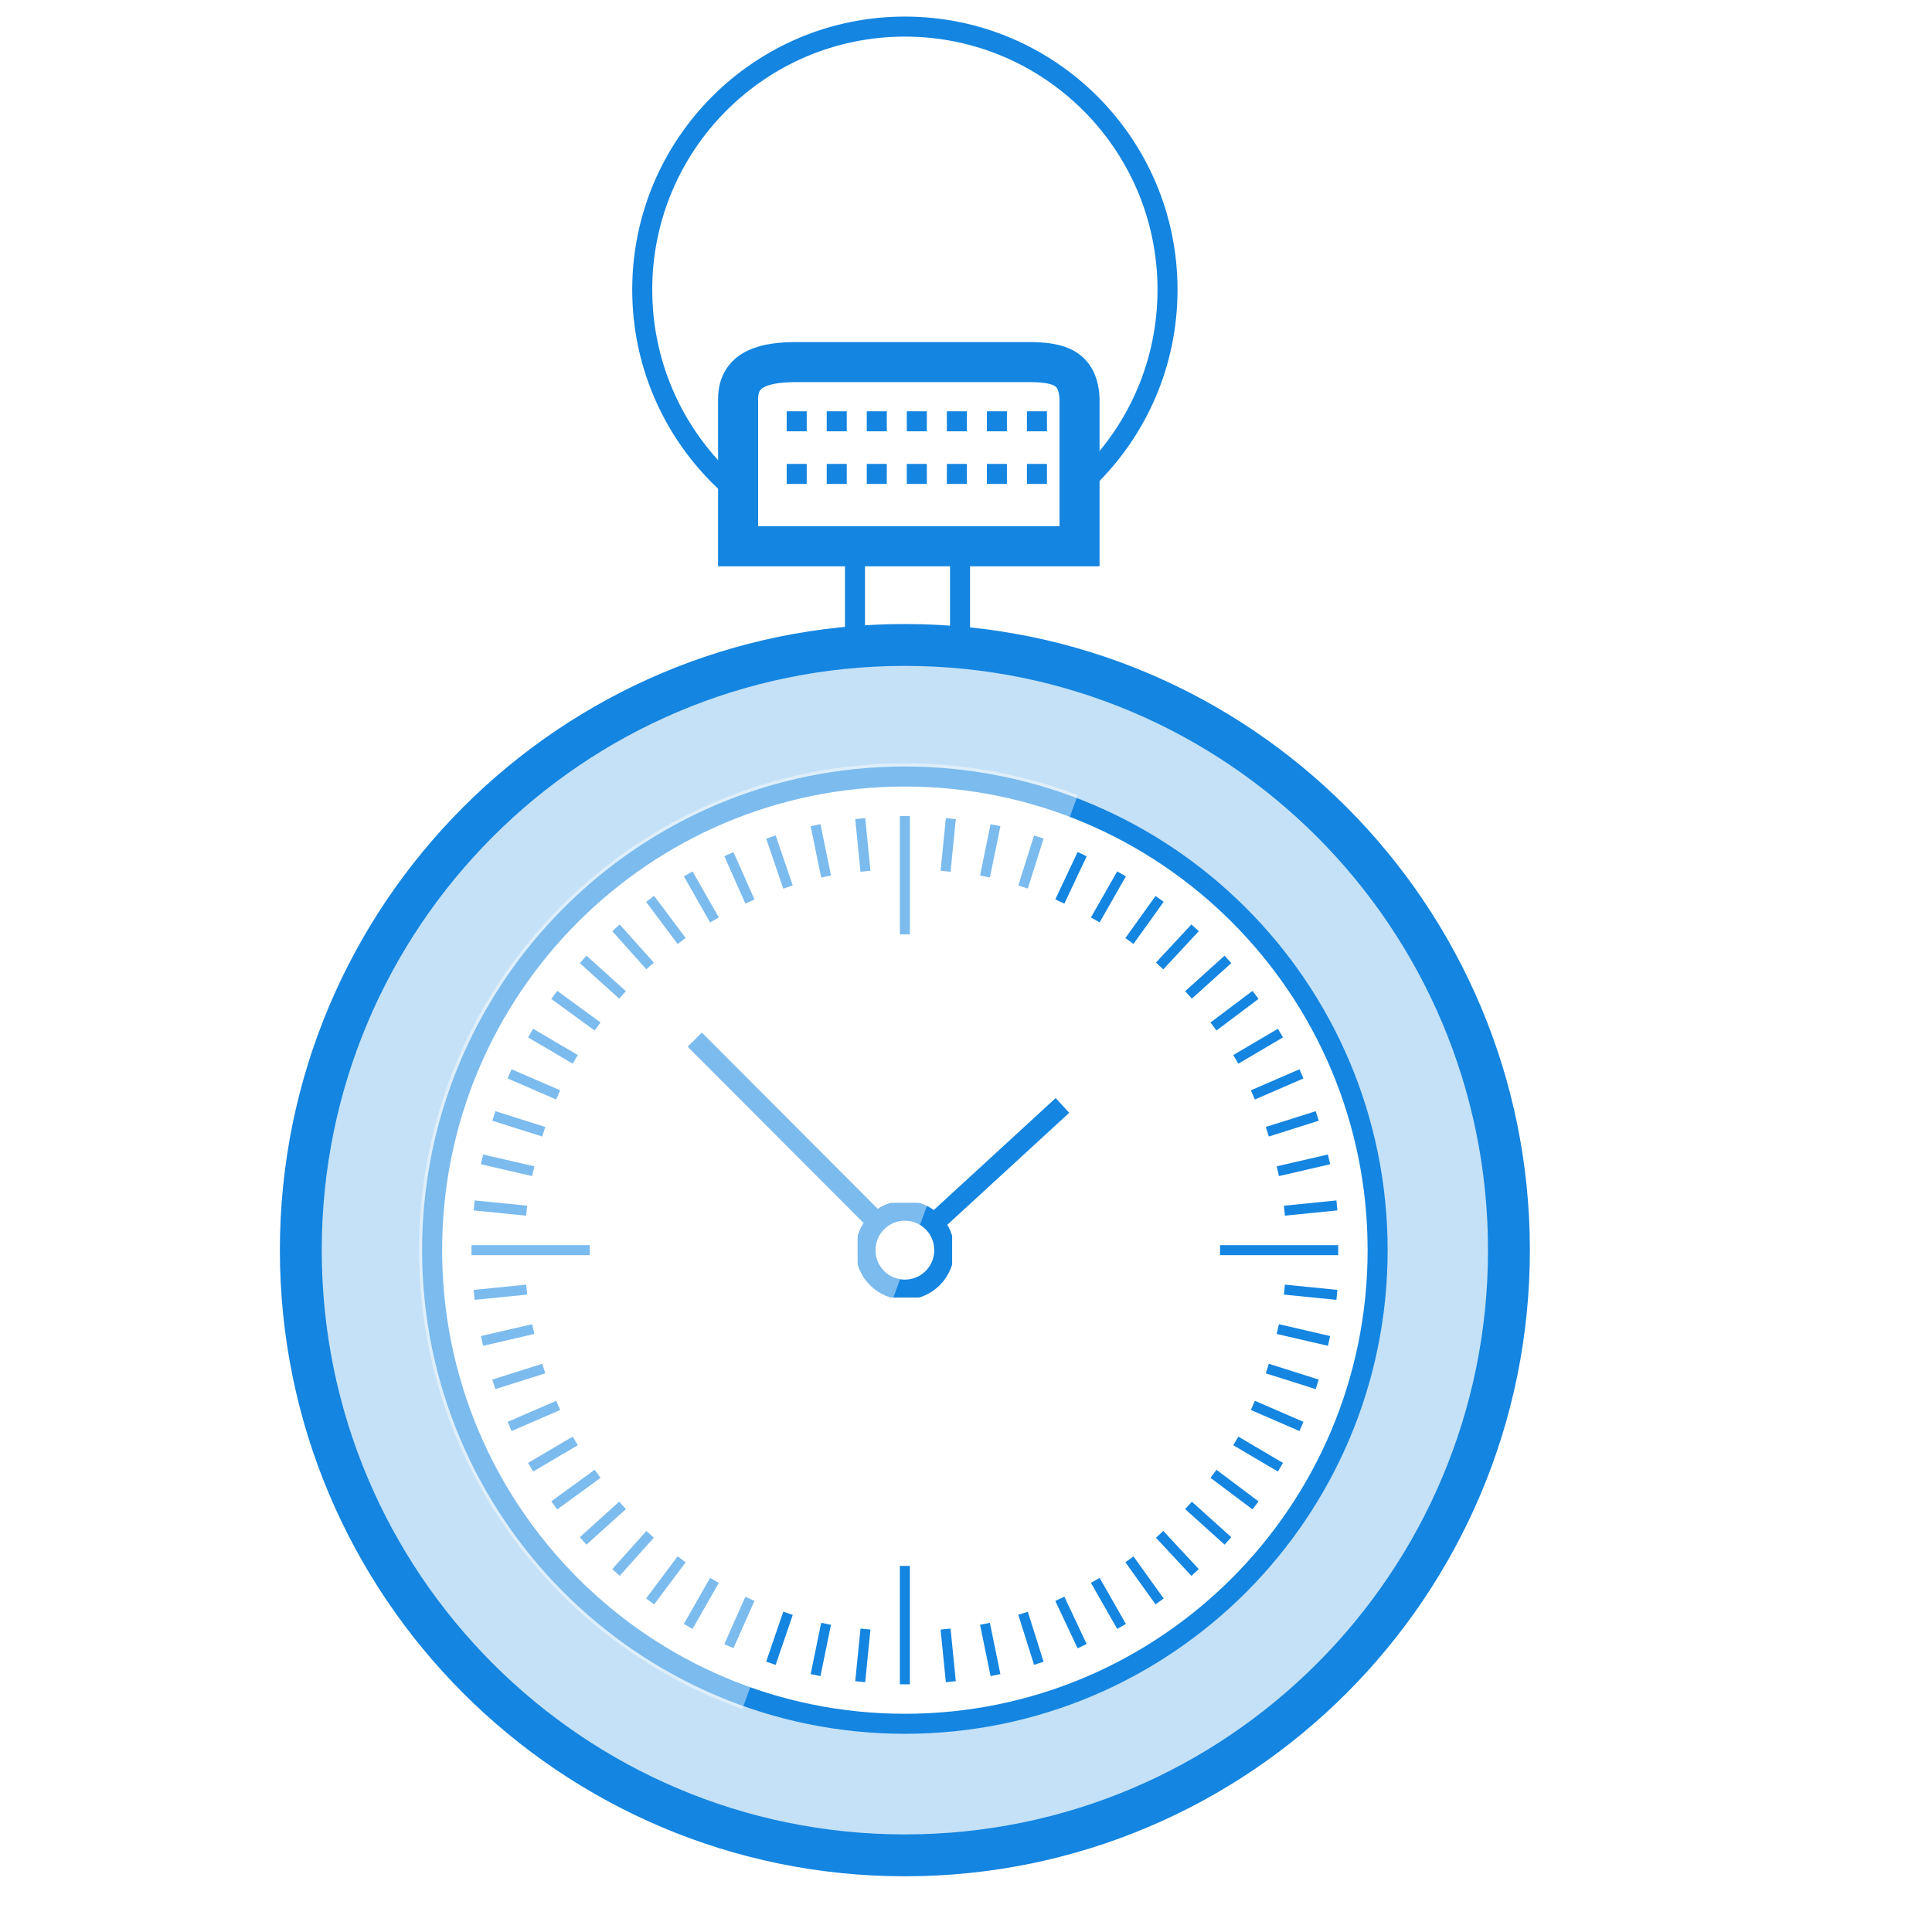
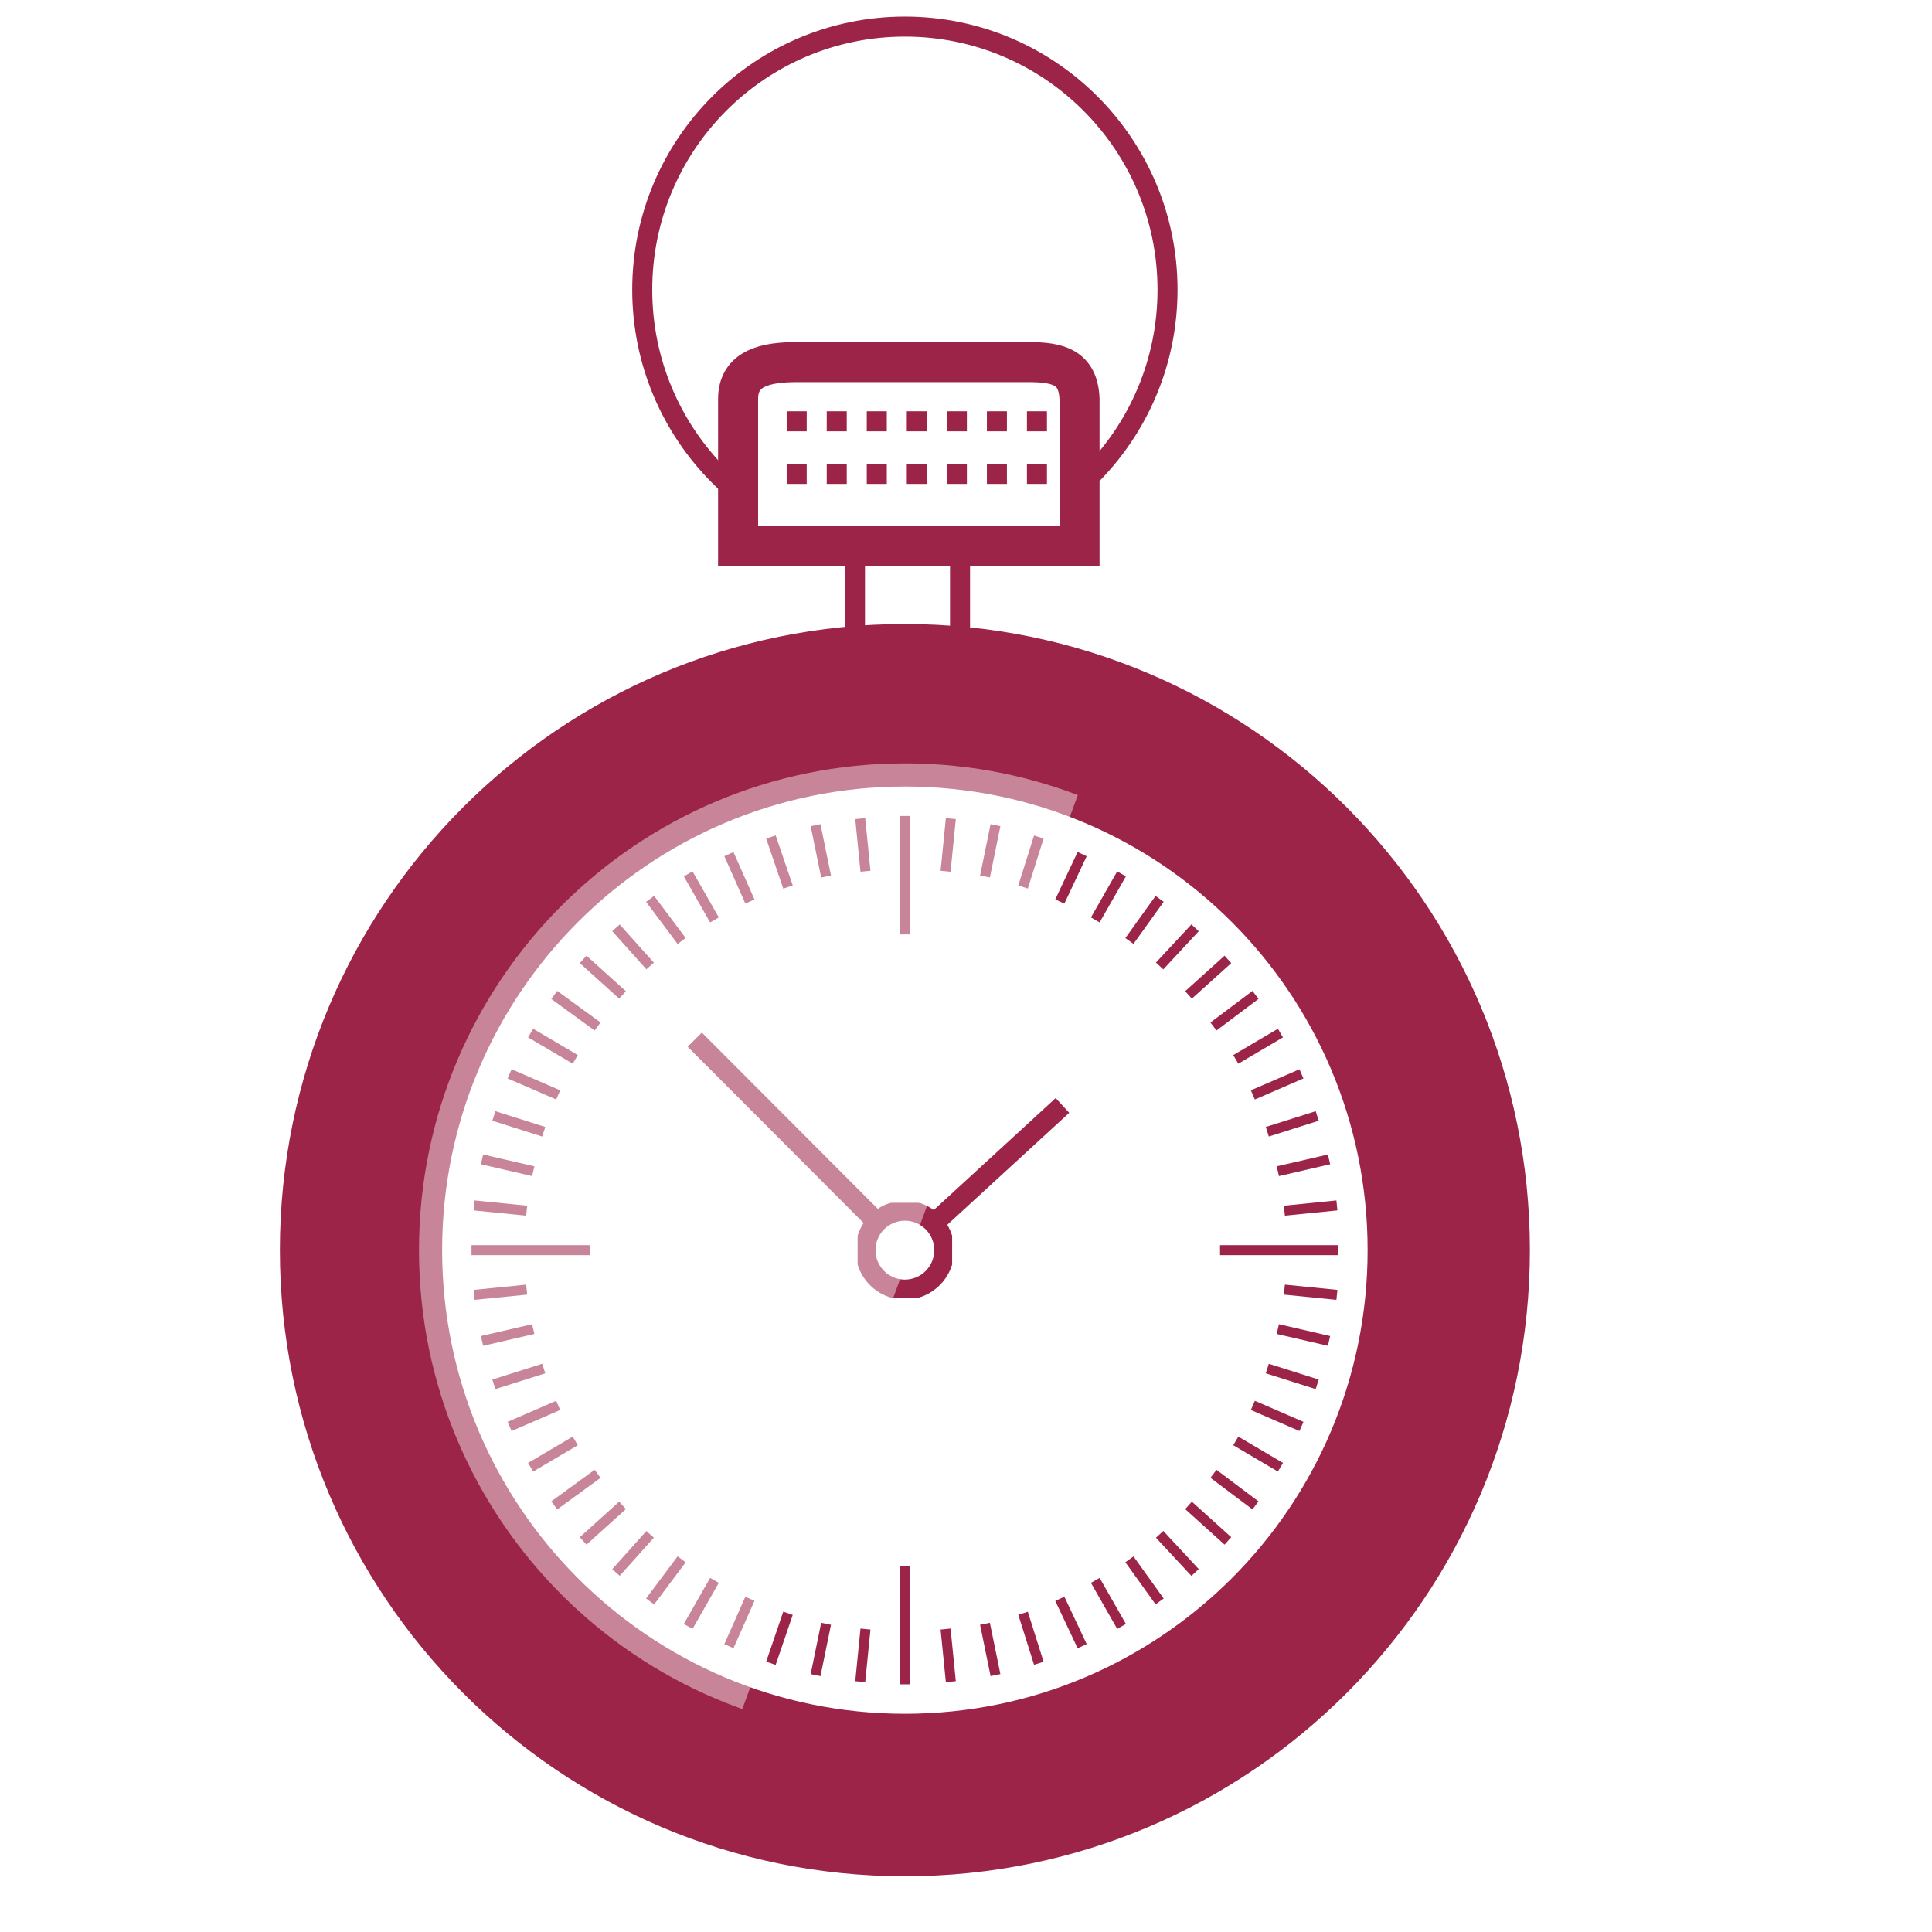
<svg xmlns="http://www.w3.org/2000/svg" xmlns:xlink="http://www.w3.org/1999/xlink" width="193px" height="193px" viewBox="0 0 193 193" version="1.1">
  <defs>
    <ellipse id="path-1" cx="49.587" cy="49.286" rx="48.538" ry="48.629" />
    <ellipse id="path-3" cx="49.587" cy="49.286" rx="48.538" ry="48.629" />
    <ellipse id="path-5" cx="49.587" cy="49.286" rx="48.538" ry="48.629" />
    <ellipse id="path-7" cx="49.587" cy="49.286" rx="48.538" ry="48.629" />
    <ellipse id="path-9" cx="49.587" cy="49.286" rx="48.538" ry="48.629" />
    <ellipse id="path-11" cx="49.587" cy="49.286" rx="48.538" ry="48.629" />
    <ellipse id="path-13" cx="49.587" cy="49.286" rx="48.538" ry="48.629" />
    <ellipse id="path-15" cx="49.587" cy="49.286" rx="48.538" ry="48.629" />
    <ellipse id="path-17" cx="49.587" cy="49.286" rx="48.538" ry="48.629" />
    <ellipse id="path-19" cx="49.587" cy="49.286" rx="48.538" ry="48.629" />
    <ellipse id="path-21" cx="48.587" cy="49.286" rx="48.538" ry="48.629" />
  </defs>
  <g id="Page-1" stroke="none" stroke-width="1" fill="none" fill-rule="evenodd">
    <g id="WINNER" transform="translate(-991, -3460)">
      <g id="Group-+-super-icons" transform="translate(194, 3302)">
        <g id="super-icons" transform="translate(65, 158)">
          <g id="clock" transform="translate(732, 0)">
            <rect id="Rectangle-21" fill="#FFFFFF" x="0" y="0" width="193" height="193" />
-             <ellipse id="XMLID_126_" stroke="#1485E0" stroke-width="2" cx="90.394" cy="28.943" rx="26.237" ry="26.286" />
-             <rect id="XMLID_125_" stroke="#1485E0" stroke-width="2" fill="#FFFFFF" x="85.409" y="53.257" width="10.495" height="15.771" />
-             <ellipse id="XMLID_124_" stroke="#1485E0" stroke-width="4.182" fill="#C4E1F7" cx="90.394" cy="124.886" rx="60.344" ry="60.457" />
+             <ellipse id="XMLID_126_" stroke="#9D2449" stroke-width="2" cx="90.394" cy="28.943" rx="26.237" ry="26.286" />
+             <rect id="XMLID_125_" stroke="#9D2449" stroke-width="2" fill="#FFFFFF" x="85.409" y="53.257" width="10.495" height="15.771" />
+             <ellipse id="XMLID_124_" stroke="#9D2449" stroke-width="4.182" fill="#9D2449" cx="90.394" cy="124.886" rx="60.344" ry="60.457" />
            <g id="XMLID_679_" transform="translate(40.80645, 75.6)">
              <g id="XMLID_123_-Clipped">
                <mask id="mask-2" fill="white">
                  <use xlink:href="#path-1" />
                </mask>
                <g id="XMLID_51_" />
-                 <ellipse id="XMLID_123_" stroke="#1485E0" stroke-width="2" fill="#FFFFFF" mask="url(#mask-2)" cx="49.587" cy="49.286" rx="47.226" ry="47.314" />
+                 <ellipse id="XMLID_123_" stroke="#9D2449" stroke-width="2" fill="#FFFFFF" mask="url(#mask-2)" cx="49.587" cy="49.286" rx="47.226" ry="47.314" />
              </g>
              <g id="XMLID_122_-Clipped">
                <mask id="mask-4" fill="white">
                  <use xlink:href="#path-3" />
                </mask>
                <g id="XMLID_51_" />
                <ellipse id="XMLID_122_" stroke="#FFFFFF" fill="#FFFFFF" mask="url(#mask-4)" cx="49.587" cy="49.286" rx="34.108" ry="34.171" />
              </g>
              <g id="XMLID_121_-Clipped">
                <mask id="mask-6" fill="white">
                  <use xlink:href="#path-5" />
                </mask>
                <g id="XMLID_51_" />
              </g>
              <g id="XMLID_120_-Clipped">
                <mask id="mask-8" fill="white">
                  <use xlink:href="#path-7" />
                </mask>
                <g id="XMLID_51_" />
-                 <path d="M49.587,49.286 L28.598,28.257" id="XMLID_120_" stroke="#1485E0" stroke-width="2" mask="url(#mask-8)" />
+                 <path d="M49.587,49.286 L28.598,28.257" id="XMLID_120_" stroke="#9D2449" stroke-width="2" mask="url(#mask-8)" />
              </g>
              <g id="XMLID_119_-Clipped">
                <mask id="mask-10" fill="white">
                  <use xlink:href="#path-9" />
                </mask>
                <g id="XMLID_51_" />
-                 <path d="M49.849,49.943 L80.022,49.943" id="XMLID_119_" stroke="#1485E0" stroke-width="2" mask="url(#mask-10)" />
+                 <path d="M49.849,49.943 L80.022,49.943" id="XMLID_119_" stroke="#9D2449" stroke-width="2" mask="url(#mask-10)" />
              </g>
              <g id="XMLID_118_-Clipped">
                <mask id="mask-12" fill="white">
                  <use xlink:href="#path-11" />
                </mask>
                <g id="XMLID_51_" />
-                 <path d="M65.329,34.829 L49.587,49.286" id="XMLID_118_" stroke="#1485E0" stroke-width="2" mask="url(#mask-12)" />
+                 <path d="M65.329,34.829 L49.587,49.286" id="XMLID_118_" stroke="#9D2449" stroke-width="2" mask="url(#mask-12)" />
              </g>
              <g id="XMLID_117_-Clipped">
                <mask id="mask-14" fill="white">
                  <use xlink:href="#path-13" />
                </mask>
                <g id="XMLID_51_" />
              </g>
              <g id="XMLID_116_-Clipped">
                <mask id="mask-16" fill="white">
                  <use xlink:href="#path-15" />
                </mask>
                <g id="XMLID_51_" />
-                 <ellipse id="XMLID_116_" stroke="#1485E0" stroke-width="2" fill="#FFFFFF" mask="url(#mask-16)" cx="49.587" cy="49.286" rx="3.935" ry="3.943" />
+                 <ellipse id="XMLID_116_" stroke="#9D2449" stroke-width="2" fill="#FFFFFF" mask="url(#mask-16)" cx="49.587" cy="49.286" rx="3.935" ry="3.943" />
              </g>
              <g id="XMLID_741_-Clipped">
                <mask id="mask-18" fill="white">
                  <use xlink:href="#path-17" />
                </mask>
                <g id="XMLID_51_" />
              </g>
              <g id="lignes_time_2_-Clipped">
                <mask id="mask-20" fill="white">
                  <use xlink:href="#path-19" />
                </mask>
                <g id="XMLID_51_" />
-                 <g id="lignes_time_2_" mask="url(#mask-20)" stroke="#1485E0">
+                 <g id="lignes_time_2_" mask="url(#mask-20)" stroke="#9D2449">
                  <g transform="translate(5.247312, 5.257143)">
                    <path d="M44.34,12.486 L44.34,0.657" id="XMLID_111_" />
                    <path d="M40.404,6.177 L39.88,0.92" id="XMLID_110_" />
                    <path d="M36.469,6.703 L35.419,1.577" id="XMLID_109_" />
                    <path d="M32.665,7.754 L30.959,2.76" id="XMLID_108_" />
                    <path d="M28.86,9.2 L26.761,4.469" id="XMLID_107_" />
                    <path d="M25.318,11.04 L22.695,6.44" id="XMLID_106_" />
                    <path d="M22.039,13.143 L18.89,8.937" id="XMLID_105_" />
                    <path d="M18.89,15.64 L15.48,11.829" id="XMLID_104_" />
                    <path d="M16.135,18.531 L12.2,14.983" id="XMLID_103_" />
                    <path d="M13.643,21.686 L9.314,18.531" id="XMLID_102_" />
                    <path d="M11.413,24.971 L6.953,22.343" id="XMLID_101_" />
                    <path d="M9.708,28.52 L4.854,26.417" id="XMLID_100_" />
                    <path d="M8.265,32.2 L3.28,30.623" id="XMLID_99_" />
                    <path d="M7.215,36.143 L2.099,34.96" id="XMLID_98_" />
                    <path d="M6.559,40.086 L1.312,39.56" id="XMLID_97_" />
                    <path d="M12.856,44.029 L1.049,44.029" id="XMLID_96_" />
                    <path d="M6.559,47.971 L1.312,48.497" id="XMLID_95_" />
                    <path d="M7.215,51.914 L2.099,53.097" id="XMLID_94_" />
                    <path d="M8.265,55.857 L3.28,57.434" id="XMLID_93_" />
                    <path d="M9.708,59.537 L4.854,61.64" id="XMLID_92_" />
                    <path d="M11.413,63.086 L6.953,65.714" id="XMLID_91_" />
                    <path d="M13.643,66.371 L9.314,69.526" id="XMLID_90_" />
                    <path d="M16.135,69.526 L12.2,73.074" id="XMLID_89_" />
                    <path d="M18.89,72.417 L15.48,76.229" id="XMLID_88_" />
                    <path d="M22.039,74.914 L18.89,79.12" id="XMLID_87_" />
                    <path d="M25.318,77.017 L22.695,81.617" id="XMLID_86_" />
                    <path d="M28.86,78.857 L26.761,83.589" id="XMLID_85_" />
                    <path d="M32.665,80.303 L30.959,85.297" id="XMLID_84_" />
                    <path d="M36.469,81.354 L35.419,86.48" id="XMLID_83_" />
                    <path d="M40.404,81.88 L39.88,87.137" id="XMLID_82_" />
                    <path d="M44.34,75.571 L44.34,87.4" id="XMLID_81_" />
                    <path d="M48.406,81.88 L48.931,87.137" id="XMLID_80_" />
                    <path d="M52.342,81.354 L53.391,86.48" id="XMLID_79_" />
                    <path d="M56.146,80.303 L57.72,85.297" id="XMLID_78_" />
                    <path d="M59.819,78.857 L62.049,83.589" id="XMLID_77_" />
                    <path d="M63.361,77.017 L65.985,81.617" id="XMLID_76_" />
                    <path d="M66.772,74.914 L69.789,79.12" id="XMLID_75_" />
                    <path d="M69.789,72.417 L73.331,76.229" id="XMLID_74_" />
                    <path d="M72.675,69.526 L76.611,73.074" id="XMLID_73_" />
                    <path d="M75.168,66.371 L79.366,69.526" id="XMLID_72_" />
                    <path d="M77.398,63.086 L81.858,65.714" id="XMLID_71_" />
                    <path d="M79.103,59.537 L83.957,61.64" id="XMLID_70_" />
                    <path d="M80.546,55.857 L85.531,57.434" id="XMLID_69_" />
                    <path d="M81.596,51.914 L86.712,53.097" id="XMLID_68_" />
                    <path d="M82.252,47.971 L87.499,48.497" id="XMLID_67_" />
                    <path d="M75.824,44.029 L87.63,44.029" id="XMLID_66_" />
                    <path d="M82.252,40.086 L87.499,39.56" id="XMLID_65_" />
                    <path d="M81.596,36.143 L86.712,34.96" id="XMLID_64_" />
                    <path d="M80.546,32.2 L85.531,30.623" id="XMLID_63_" />
                    <path d="M79.103,28.52 L83.957,26.417" id="XMLID_62_" />
                    <path d="M77.398,24.971 L81.858,22.343" id="XMLID_61_" />
                    <path d="M75.168,21.686 L79.366,18.531" id="XMLID_60_" />
                    <path d="M72.675,18.531 L76.611,14.983" id="XMLID_59_" />
                    <path d="M69.789,15.64 L73.331,11.829" id="XMLID_58_" />
                    <path d="M66.772,13.143 L69.789,8.937" id="XMLID_57_" />
                    <path d="M63.361,11.04 L65.985,6.44" id="XMLID_56_" />
                    <path d="M59.819,9.2 L62.049,4.469" id="XMLID_55_" />
                    <path d="M56.146,7.754 L57.72,2.76" id="XMLID_54_" />
                    <path d="M52.342,6.703 L53.391,1.577" id="XMLID_53_" />
                    <path d="M48.406,6.177 L48.931,0.92" id="XMLID_52_" />
                  </g>
                </g>
              </g>
              <g id="light_1_-Clipped" transform="translate(1, 0)">
                <mask id="mask-22" fill="white">
                  <use xlink:href="#path-21" />
                </mask>
                <g id="XMLID_51_" />
                <path d="M7.92,161.657 L-147.925,161.657 L-147.925,-67.029 L91.877,-67.029 L7.92,161.657 Z" id="light_1_" opacity="0.44" fill="#FFFFFF" mask="url(#mask-22)" />
              </g>
            </g>
-             <g id="XMLID_675_" transform="translate(73.60215, 36.17143)" stroke="#1485E0">
+             <g id="XMLID_675_" transform="translate(73.60215, 36.17143)" stroke="#9D2449">
              <path d="M29.123,0 L6.034,0 C3.017,0 0.131,0.526 0.131,3.68 L0.131,18.4 L34.239,18.4 L34.239,3.68 C34.108,0.526 32.14,0 29.123,0 L29.123,0 Z" id="XMLID_50_" stroke-width="4" fill="#FFFFFF" />
              <path d="M4.985,5.914 L33.845,5.914" id="XMLID_49_" stroke-width="2" stroke-dasharray="2,2" />
              <path d="M4.985,11.171 L33.845,11.171" id="XMLID_48_" stroke-width="2" stroke-dasharray="2,2" />
            </g>
          </g>
        </g>
      </g>
    </g>
  </g>
</svg>
